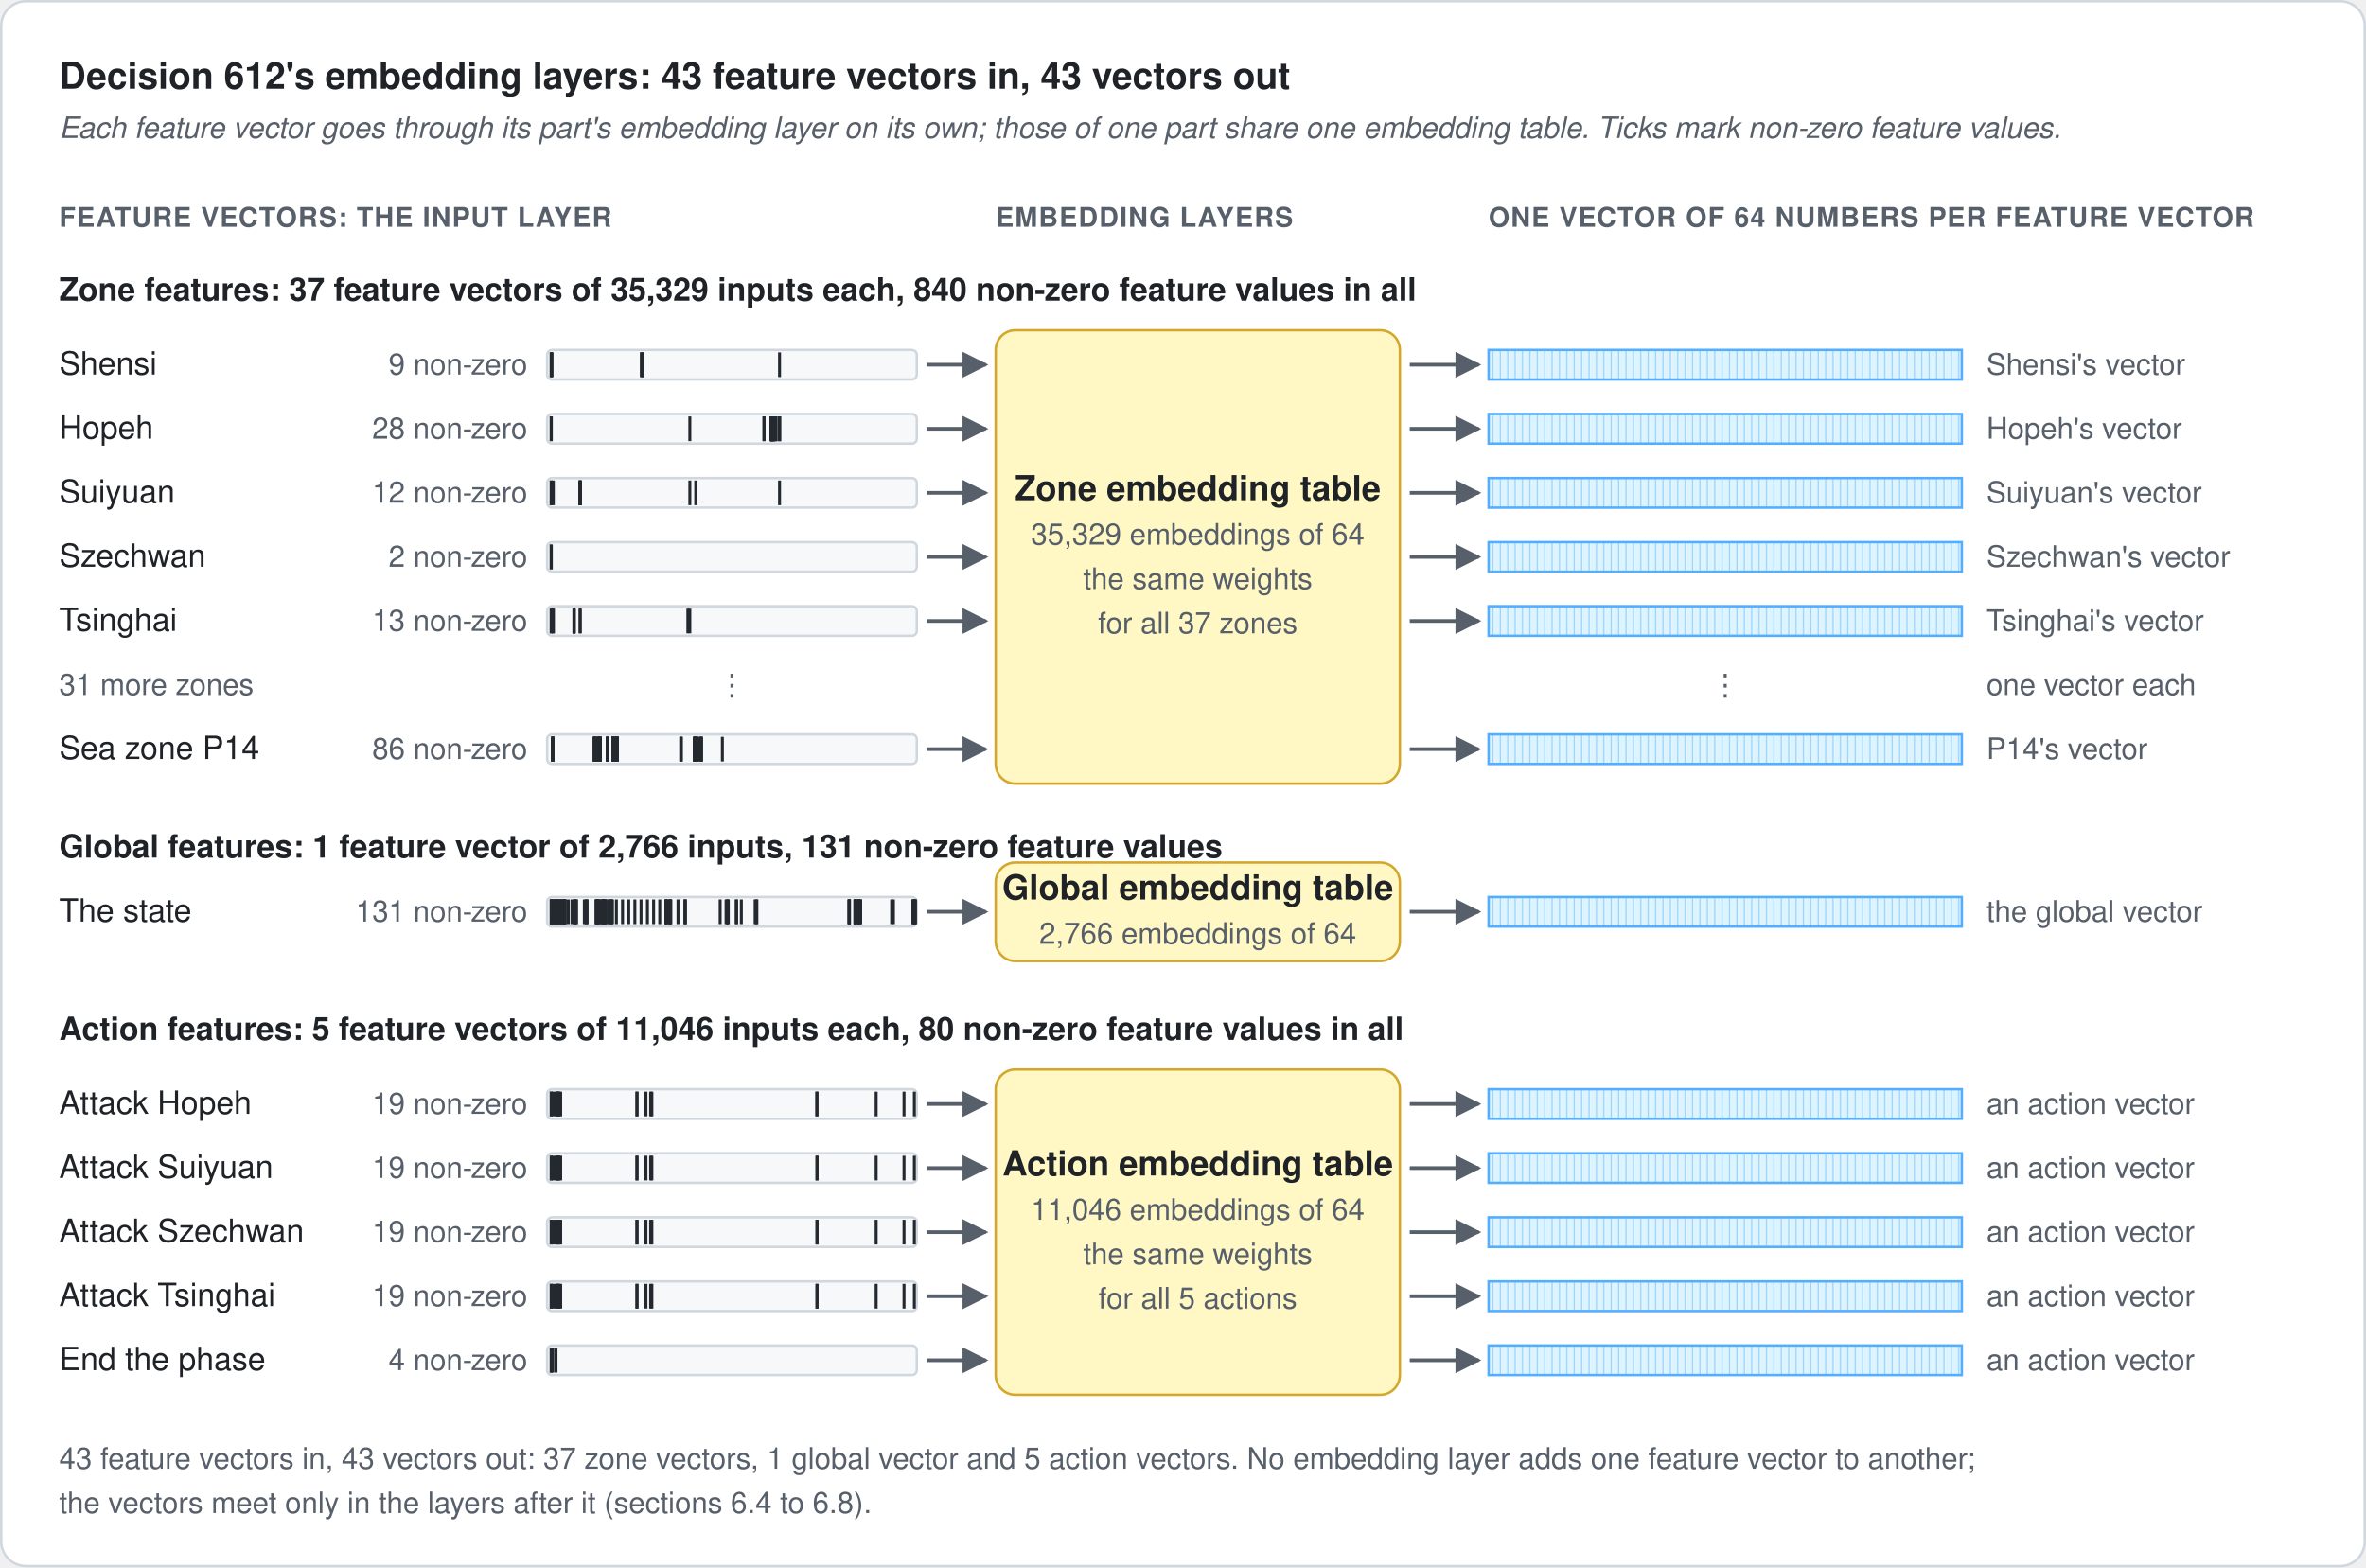
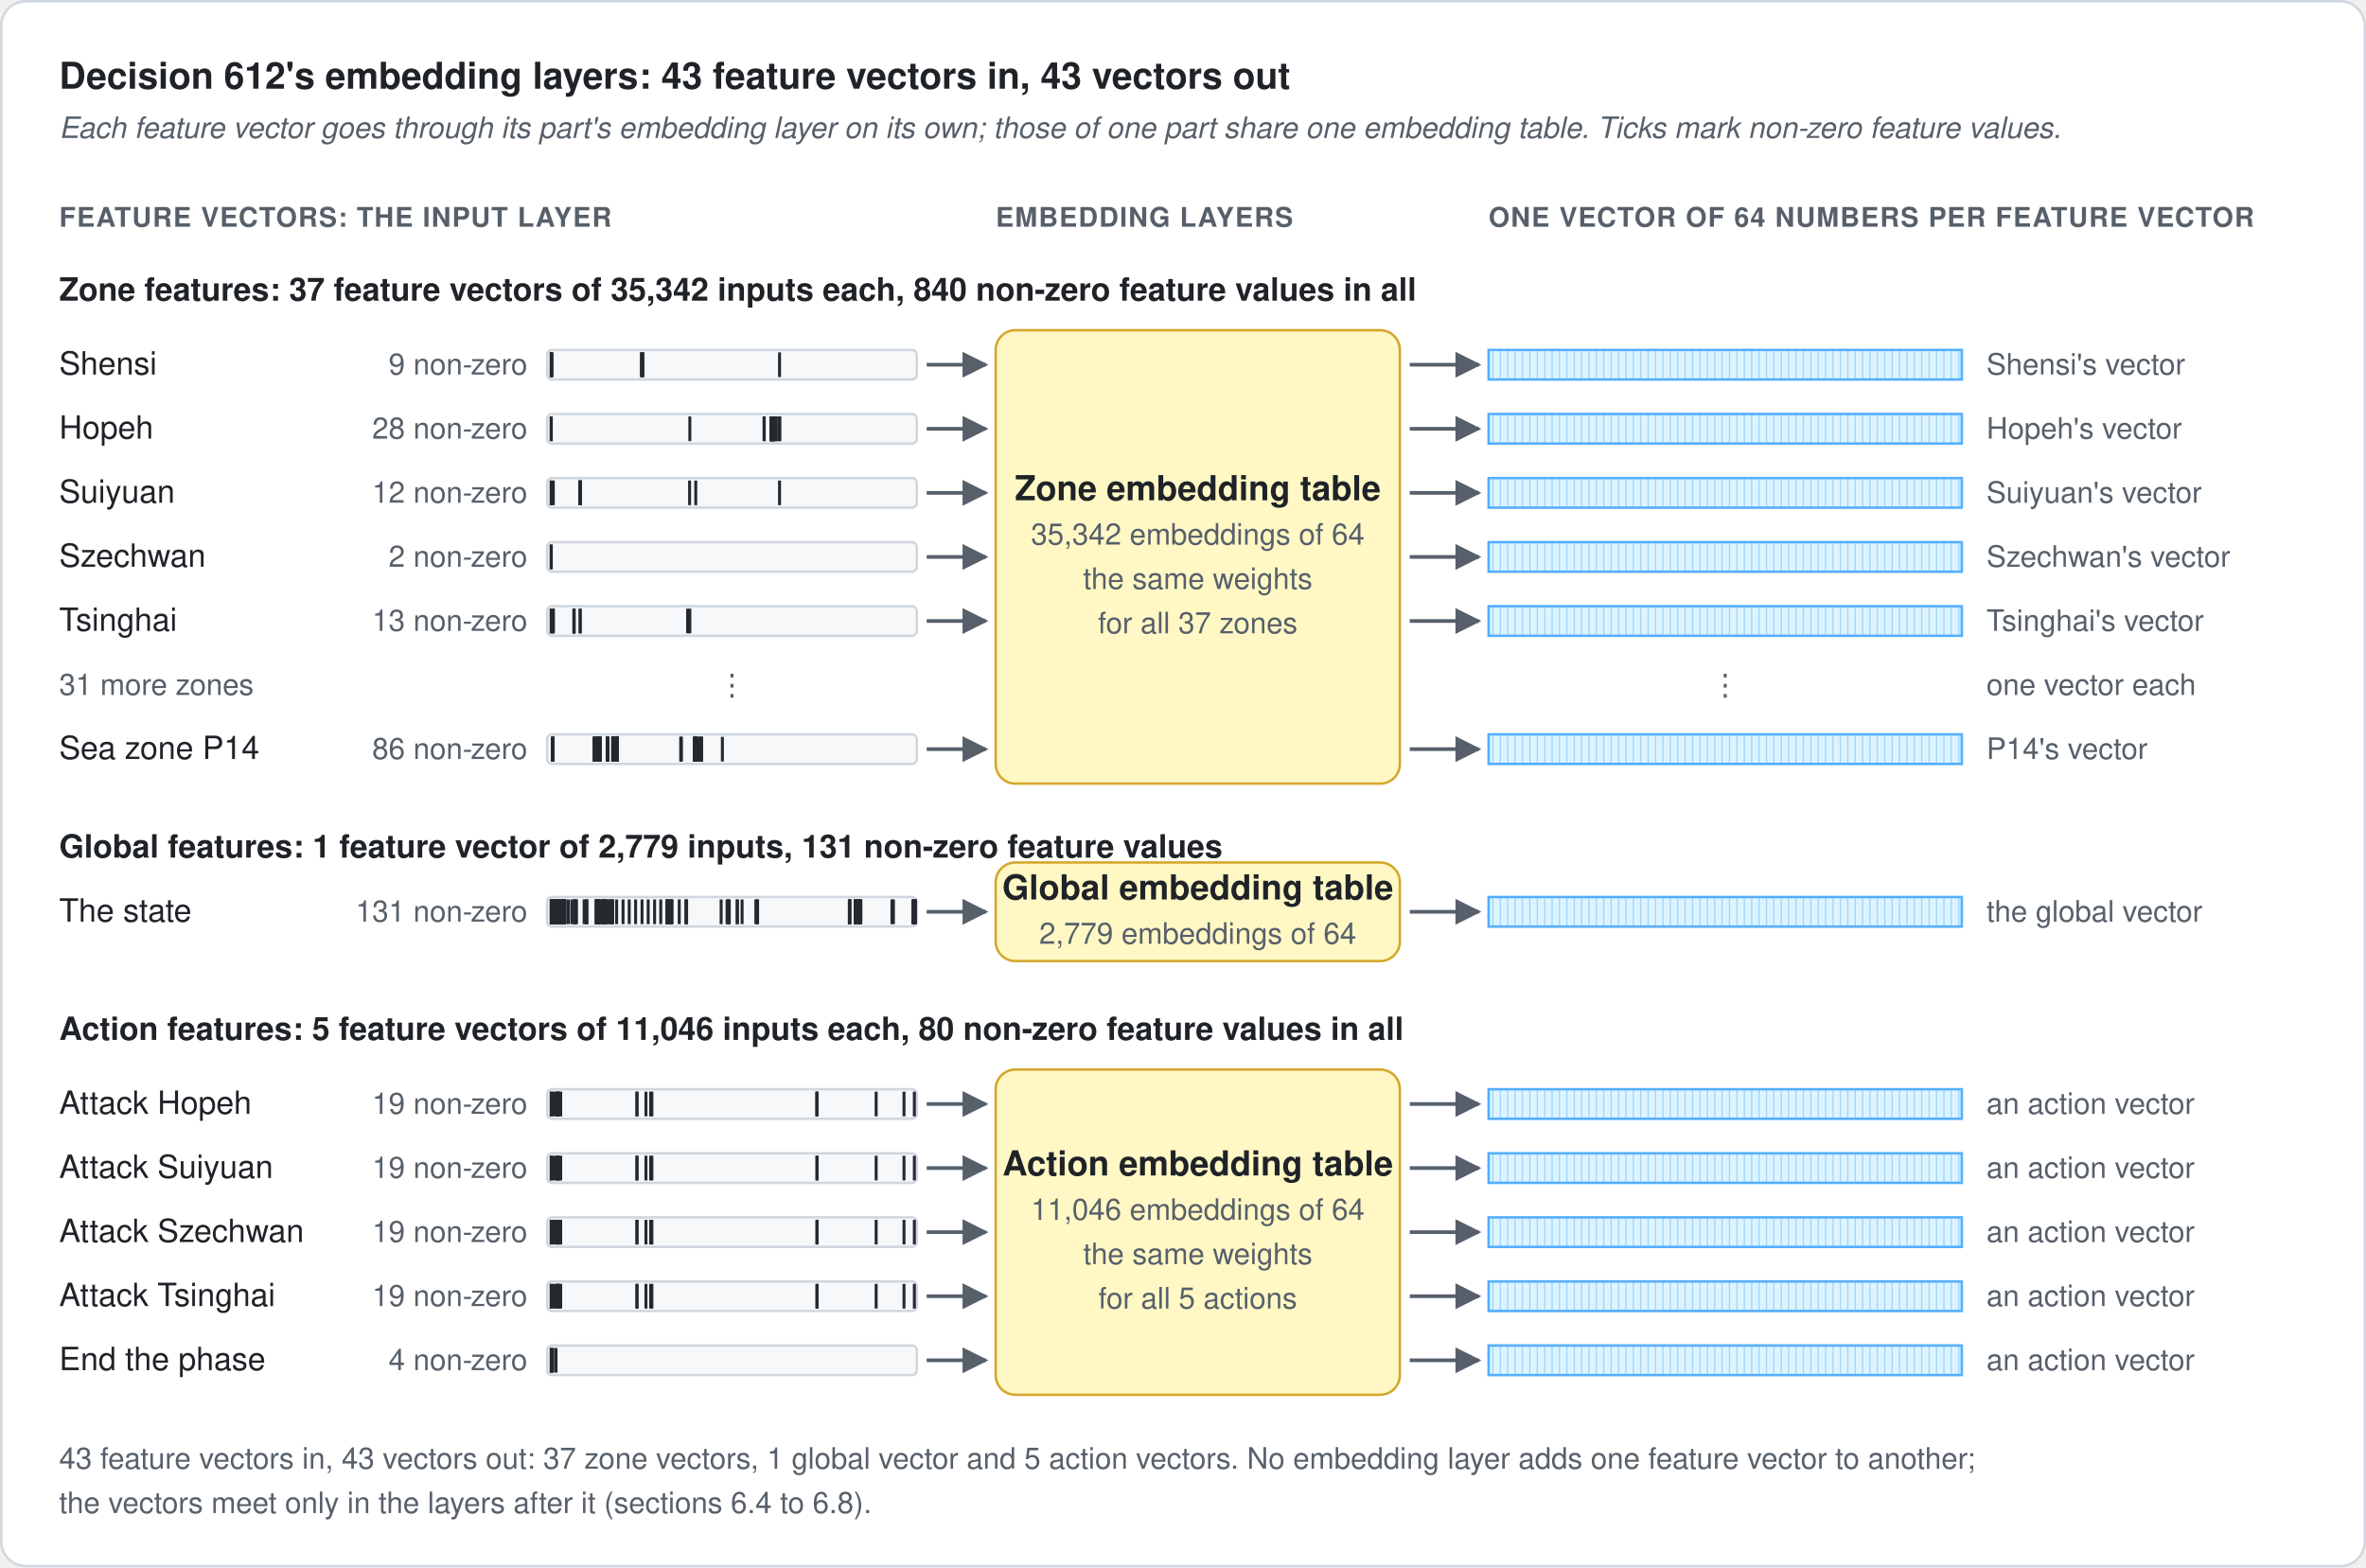
<svg xmlns="http://www.w3.org/2000/svg" width="960" height="636" viewBox="0 0 960 636" role="img" aria-labelledby="title desc">
  <defs>
    <marker id="arrow" viewBox="0 0 10 10" refX="9" refY="5" markerWidth="7" markerHeight="7" orient="auto-start-reverse">
      <path d="M 0 0 L 10 5 L 0 10 z" fill="#57606a" />
    </marker>
    <pattern id="cells" width="3" height="12" patternUnits="userSpaceOnUse">
      <rect width="3" height="12" fill="#ddf4ff" />
      <line x1="2.75" y1="0" x2="2.75" y2="12" stroke="#9fd5fb" stroke-width="0.5" />
    </pattern>
    <style>
      text { font-family: -apple-system, BlinkMacSystemFont, "Segoe UI", Helvetica, Arial, sans-serif; fill: #1f2328; }
      .title { font-size: 15px; font-weight: 600; }
      .sub { font-size: 12px; fill: #57606a; font-style: italic; }
      .cap { font-size: 11px; font-weight: 600; fill: #57606a; letter-spacing: 0.04em; }
      .group { font-size: 13px; font-weight: 600; }
      .body { font-size: 13px; }
      .label { font-size: 12px; fill: #57606a; }
      .boxhead { font-size: 14px; font-weight: 600; }
      .boxtext { font-size: 12px; fill: #57606a; }
    </style>
  </defs>
  <rect x="0.5" y="0.5" width="959" height="635" rx="10" fill="#ffffff" stroke="#d0d7de" />
  <text class="title" x="24" y="36">Decision 612's embedding layers: 43 feature vectors in, 43 vectors out</text>
  <text class="sub" x="24" y="56">Each feature vector goes through its part's embedding layer on its own; those of one part share one embedding table. Ticks mark non-zero feature values.</text>
  <text class="cap" x="24" y="92">FEATURE VECTORS: THE INPUT LAYER</text>
  <text class="cap" x="404" y="92">EMBEDDING LAYERS</text>
  <text class="cap" x="604" y="92">ONE VECTOR OF 64 NUMBERS PER FEATURE VECTOR</text>
-   <text class="group" x="24" y="122">Zone features: 37 feature vectors of 35,329 inputs each, 840 non-zero feature values in all</text>
+   <text class="group" x="24" y="122">Zone features: 37 feature vectors of 35,342 inputs each, 840 non-zero feature values in all</text>
  <rect x="404" y="134" width="164" height="184" rx="8" fill="#fff8c5" stroke="#d4a72c" />
  <text class="boxhead" x="486.0" y="203" text-anchor="middle">Zone embedding table</text>
-   <text class="boxtext" x="486.0" y="221" text-anchor="middle">35,329 embeddings of 64</text>
+   <text class="boxtext" x="486.0" y="221" text-anchor="middle">35,342 embeddings of 64</text>
  <text class="boxtext" x="486.0" y="239" text-anchor="middle">the same weights</text>
  <text class="boxtext" x="486.0" y="257" text-anchor="middle">for all 37 zones</text>
  <text class="body" x="24" y="152">Shensi</text>
  <text class="label" x="214" y="152" text-anchor="end">9 non-zero</text>
  <rect x="222" y="142" width="150" height="12" rx="2" fill="#f6f8fa" stroke="#d0d7de" />
  <rect x="223.0" y="143" width="1.2" height="10" fill="#24292f" />
  <rect x="223.1" y="143" width="1.2" height="10" fill="#24292f" />
  <rect x="223.3" y="143" width="1.2" height="10" fill="#24292f" />
  <rect x="223.3" y="143" width="1.2" height="10" fill="#24292f" />
  <rect x="259.7" y="143" width="1.2" height="10" fill="#24292f" />
  <rect x="259.7" y="143" width="1.2" height="10" fill="#24292f" />
  <rect x="260.2" y="143" width="1.2" height="10" fill="#24292f" />
  <rect x="260.2" y="143" width="1.2" height="10" fill="#24292f" />
  <rect x="315.7" y="143" width="1.2" height="10" fill="#24292f" />
  <line x1="376" y1="148" x2="400" y2="148" stroke="#57606a" stroke-width="1.5" marker-end="url(#arrow)" />
  <line x1="572" y1="148" x2="600" y2="148" stroke="#57606a" stroke-width="1.5" marker-end="url(#arrow)" />
  <rect x="604" y="142" width="192" height="12" fill="url(#cells)" stroke="#54aeff" />
  <text class="label" x="806" y="152">Shensi's vector</text>
  <text class="body" x="24" y="178">Hopeh</text>
  <text class="label" x="214" y="178" text-anchor="end">28 non-zero</text>
  <rect x="222" y="168" width="150" height="12" rx="2" fill="#f6f8fa" stroke="#d0d7de" />
  <rect x="223.0" y="169" width="1.2" height="10" fill="#24292f" />
  <rect x="223.1" y="169" width="1.2" height="10" fill="#24292f" />
  <rect x="279.3" y="169" width="1.2" height="10" fill="#24292f" />
  <rect x="309.4" y="169" width="1.2" height="10" fill="#24292f" />
-   <rect x="309.4" y="169" width="1.2" height="10" fill="#24292f" />
+   <rect x="309.5" y="169" width="1.2" height="10" fill="#24292f" />
  <rect x="312.3" y="169" width="1.2" height="10" fill="#24292f" />
  <rect x="312.3" y="169" width="1.2" height="10" fill="#24292f" />
  <rect x="312.3" y="169" width="1.2" height="10" fill="#24292f" />
  <rect x="312.3" y="169" width="1.2" height="10" fill="#24292f" />
  <rect x="312.3" y="169" width="1.2" height="10" fill="#24292f" />
  <rect x="312.6" y="169" width="1.2" height="10" fill="#24292f" />
  <rect x="312.6" y="169" width="1.2" height="10" fill="#24292f" />
  <rect x="312.6" y="169" width="1.2" height="10" fill="#24292f" />
  <rect x="312.6" y="169" width="1.2" height="10" fill="#24292f" />
  <rect x="312.6" y="169" width="1.2" height="10" fill="#24292f" />
  <rect x="313.2" y="169" width="1.2" height="10" fill="#24292f" />
  <rect x="313.2" y="169" width="1.2" height="10" fill="#24292f" />
  <rect x="313.2" y="169" width="1.2" height="10" fill="#24292f" />
  <rect x="313.2" y="169" width="1.2" height="10" fill="#24292f" />
  <rect x="313.2" y="169" width="1.2" height="10" fill="#24292f" />
  <rect x="313.2" y="169" width="1.2" height="10" fill="#24292f" />
  <rect x="314.0" y="169" width="1.2" height="10" fill="#24292f" />
-   <rect x="314.0" y="169" width="1.2" height="10" fill="#24292f" />
-   <rect x="314.2" y="169" width="1.2" height="10" fill="#24292f" />
+   <rect x="314.1" y="169" width="1.2" height="10" fill="#24292f" />
+   <rect x="314.3" y="169" width="1.2" height="10" fill="#24292f" />
  <rect x="314.3" y="169" width="1.2" height="10" fill="#24292f" />
  <rect x="315.7" y="169" width="1.2" height="10" fill="#24292f" />
  <rect x="315.7" y="169" width="1.2" height="10" fill="#24292f" />
  <rect x="315.7" y="169" width="1.2" height="10" fill="#24292f" />
  <line x1="376" y1="174" x2="400" y2="174" stroke="#57606a" stroke-width="1.5" marker-end="url(#arrow)" />
  <line x1="572" y1="174" x2="600" y2="174" stroke="#57606a" stroke-width="1.5" marker-end="url(#arrow)" />
  <rect x="604" y="168" width="192" height="12" fill="url(#cells)" stroke="#54aeff" />
  <text class="label" x="806" y="178">Hopeh's vector</text>
  <text class="body" x="24" y="204">Suiyuan</text>
  <text class="label" x="214" y="204" text-anchor="end">12 non-zero</text>
  <rect x="222" y="194" width="150" height="12" rx="2" fill="#f6f8fa" stroke="#d0d7de" />
  <rect x="223.0" y="195" width="1.2" height="10" fill="#24292f" />
  <rect x="223.1" y="195" width="1.2" height="10" fill="#24292f" />
  <rect x="223.9" y="195" width="1.2" height="10" fill="#24292f" />
  <rect x="234.8" y="195" width="1.2" height="10" fill="#24292f" />
  <rect x="234.8" y="195" width="1.2" height="10" fill="#24292f" />
  <rect x="234.8" y="195" width="1.2" height="10" fill="#24292f" />
  <rect x="234.8" y="195" width="1.2" height="10" fill="#24292f" />
  <rect x="234.8" y="195" width="1.2" height="10" fill="#24292f" />
  <rect x="234.8" y="195" width="1.2" height="10" fill="#24292f" />
-   <rect x="279.3" y="195" width="1.2" height="10" fill="#24292f" />
+   <rect x="279.2" y="195" width="1.2" height="10" fill="#24292f" />
  <rect x="281.7" y="195" width="1.2" height="10" fill="#24292f" />
  <rect x="315.7" y="195" width="1.2" height="10" fill="#24292f" />
  <line x1="376" y1="200" x2="400" y2="200" stroke="#57606a" stroke-width="1.5" marker-end="url(#arrow)" />
  <line x1="572" y1="200" x2="600" y2="200" stroke="#57606a" stroke-width="1.5" marker-end="url(#arrow)" />
  <rect x="604" y="194" width="192" height="12" fill="url(#cells)" stroke="#54aeff" />
  <text class="label" x="806" y="204">Suiyuan's vector</text>
  <text class="body" x="24" y="230">Szechwan</text>
  <text class="label" x="214" y="230" text-anchor="end">2 non-zero</text>
  <rect x="222" y="220" width="150" height="12" rx="2" fill="#f6f8fa" stroke="#d0d7de" />
  <rect x="223.0" y="221" width="1.2" height="10" fill="#24292f" />
  <rect x="223.1" y="221" width="1.2" height="10" fill="#24292f" />
  <line x1="376" y1="226" x2="400" y2="226" stroke="#57606a" stroke-width="1.5" marker-end="url(#arrow)" />
  <line x1="572" y1="226" x2="600" y2="226" stroke="#57606a" stroke-width="1.5" marker-end="url(#arrow)" />
  <rect x="604" y="220" width="192" height="12" fill="url(#cells)" stroke="#54aeff" />
  <text class="label" x="806" y="230">Szechwan's vector</text>
  <text class="body" x="24" y="256">Tsinghai</text>
  <text class="label" x="214" y="256" text-anchor="end">13 non-zero</text>
  <rect x="222" y="246" width="150" height="12" rx="2" fill="#f6f8fa" stroke="#d0d7de" />
  <rect x="223.0" y="247" width="1.2" height="10" fill="#24292f" />
  <rect x="223.1" y="247" width="1.2" height="10" fill="#24292f" />
  <rect x="223.9" y="247" width="1.2" height="10" fill="#24292f" />
  <rect x="223.9" y="247" width="1.2" height="10" fill="#24292f" />
  <rect x="232.3" y="247" width="1.2" height="10" fill="#24292f" />
  <rect x="232.3" y="247" width="1.2" height="10" fill="#24292f" />
  <rect x="232.3" y="247" width="1.2" height="10" fill="#24292f" />
  <rect x="232.3" y="247" width="1.2" height="10" fill="#24292f" />
-   <rect x="232.4" y="247" width="1.2" height="10" fill="#24292f" />
+   <rect x="232.3" y="247" width="1.2" height="10" fill="#24292f" />
  <rect x="234.8" y="247" width="1.2" height="10" fill="#24292f" />
  <rect x="234.8" y="247" width="1.2" height="10" fill="#24292f" />
-   <rect x="278.5" y="247" width="1.2" height="10" fill="#24292f" />
+   <rect x="278.4" y="247" width="1.2" height="10" fill="#24292f" />
  <rect x="279.3" y="247" width="1.2" height="10" fill="#24292f" />
  <line x1="376" y1="252" x2="400" y2="252" stroke="#57606a" stroke-width="1.5" marker-end="url(#arrow)" />
  <line x1="572" y1="252" x2="600" y2="252" stroke="#57606a" stroke-width="1.5" marker-end="url(#arrow)" />
  <rect x="604" y="246" width="192" height="12" fill="url(#cells)" stroke="#54aeff" />
  <text class="label" x="806" y="256">Tsinghai's vector</text>
  <text class="label" x="24" y="282">31 more zones</text>
  <text class="label" x="297.0" y="282" text-anchor="middle">⋮</text>
  <text class="label" x="700.0" y="282" text-anchor="middle">⋮</text>
  <text class="label" x="806" y="282">one vector each</text>
  <text class="body" x="24" y="308">Sea zone P14</text>
  <text class="label" x="214" y="308" text-anchor="end">86 non-zero</text>
  <rect x="222" y="298" width="150" height="12" rx="2" fill="#f6f8fa" stroke="#d0d7de" />
  <rect x="223.6" y="299" width="1.2" height="10" fill="#24292f" />
  <rect x="223.6" y="299" width="1.2" height="10" fill="#24292f" />
  <rect x="223.6" y="299" width="1.2" height="10" fill="#24292f" />
  <rect x="223.7" y="299" width="1.2" height="10" fill="#24292f" />
  <rect x="223.7" y="299" width="1.2" height="10" fill="#24292f" />
  <rect x="223.7" y="299" width="1.2" height="10" fill="#24292f" />
  <rect x="223.8" y="299" width="1.2" height="10" fill="#24292f" />
  <rect x="240.6" y="299" width="1.2" height="10" fill="#24292f" />
  <rect x="240.6" y="299" width="1.2" height="10" fill="#24292f" />
  <rect x="240.6" y="299" width="1.2" height="10" fill="#24292f" />
  <rect x="240.6" y="299" width="1.2" height="10" fill="#24292f" />
  <rect x="240.6" y="299" width="1.2" height="10" fill="#24292f" />
  <rect x="240.7" y="299" width="1.2" height="10" fill="#24292f" />
  <rect x="240.8" y="299" width="1.2" height="10" fill="#24292f" />
  <rect x="240.8" y="299" width="1.2" height="10" fill="#24292f" />
  <rect x="242.0" y="299" width="1.2" height="10" fill="#24292f" />
  <rect x="242.0" y="299" width="1.2" height="10" fill="#24292f" />
  <rect x="242.0" y="299" width="1.2" height="10" fill="#24292f" />
  <rect x="242.0" y="299" width="1.2" height="10" fill="#24292f" />
  <rect x="242.0" y="299" width="1.2" height="10" fill="#24292f" />
  <rect x="242.1" y="299" width="1.2" height="10" fill="#24292f" />
  <rect x="242.2" y="299" width="1.2" height="10" fill="#24292f" />
  <rect x="242.8" y="299" width="1.2" height="10" fill="#24292f" />
  <rect x="242.8" y="299" width="1.2" height="10" fill="#24292f" />
  <rect x="242.8" y="299" width="1.2" height="10" fill="#24292f" />
  <rect x="242.8" y="299" width="1.2" height="10" fill="#24292f" />
-   <rect x="242.9" y="299" width="1.2" height="10" fill="#24292f" />
-   <rect x="242.9" y="299" width="1.2" height="10" fill="#24292f" />
+   <rect x="242.8" y="299" width="1.2" height="10" fill="#24292f" />
+   <rect x="242.8" y="299" width="1.2" height="10" fill="#24292f" />
  <rect x="242.9" y="299" width="1.2" height="10" fill="#24292f" />
  <rect x="243.0" y="299" width="1.2" height="10" fill="#24292f" />
  <rect x="245.8" y="299" width="1.2" height="10" fill="#24292f" />
-   <rect x="245.9" y="299" width="1.2" height="10" fill="#24292f" />
+   <rect x="245.8" y="299" width="1.2" height="10" fill="#24292f" />
  <rect x="245.9" y="299" width="1.2" height="10" fill="#24292f" />
  <rect x="245.9" y="299" width="1.2" height="10" fill="#24292f" />
  <rect x="245.9" y="299" width="1.2" height="10" fill="#24292f" />
  <rect x="246.0" y="299" width="1.2" height="10" fill="#24292f" />
  <rect x="246.0" y="299" width="1.2" height="10" fill="#24292f" />
-   <rect x="248.1" y="299" width="1.2" height="10" fill="#24292f" />
-   <rect x="248.1" y="299" width="1.2" height="10" fill="#24292f" />
+   <rect x="248.0" y="299" width="1.2" height="10" fill="#24292f" />
+   <rect x="248.0" y="299" width="1.2" height="10" fill="#24292f" />
  <rect x="248.1" y="299" width="1.2" height="10" fill="#24292f" />
  <rect x="248.1" y="299" width="1.2" height="10" fill="#24292f" />
  <rect x="248.1" y="299" width="1.2" height="10" fill="#24292f" />
  <rect x="248.2" y="299" width="1.2" height="10" fill="#24292f" />
  <rect x="248.2" y="299" width="1.2" height="10" fill="#24292f" />
  <rect x="248.2" y="299" width="1.2" height="10" fill="#24292f" />
  <rect x="248.2" y="299" width="1.2" height="10" fill="#24292f" />
  <rect x="248.3" y="299" width="1.2" height="10" fill="#24292f" />
  <rect x="248.3" y="299" width="1.2" height="10" fill="#24292f" />
  <rect x="249.4" y="299" width="1.2" height="10" fill="#24292f" />
  <rect x="249.4" y="299" width="1.2" height="10" fill="#24292f" />
  <rect x="249.5" y="299" width="1.2" height="10" fill="#24292f" />
  <rect x="249.5" y="299" width="1.2" height="10" fill="#24292f" />
  <rect x="249.5" y="299" width="1.2" height="10" fill="#24292f" />
  <rect x="249.6" y="299" width="1.2" height="10" fill="#24292f" />
  <rect x="249.6" y="299" width="1.2" height="10" fill="#24292f" />
  <rect x="249.7" y="299" width="1.2" height="10" fill="#24292f" />
  <rect x="249.7" y="299" width="1.2" height="10" fill="#24292f" />
  <rect x="249.7" y="299" width="1.2" height="10" fill="#24292f" />
-   <rect x="249.8" y="299" width="1.2" height="10" fill="#24292f" />
-   <rect x="249.8" y="299" width="1.2" height="10" fill="#24292f" />
-   <rect x="249.8" y="299" width="1.2" height="10" fill="#24292f" />
-   <rect x="249.8" y="299" width="1.2" height="10" fill="#24292f" />
-   <rect x="249.8" y="299" width="1.2" height="10" fill="#24292f" />
-   <rect x="249.8" y="299" width="1.2" height="10" fill="#24292f" />
-   <rect x="249.9" y="299" width="1.2" height="10" fill="#24292f" />
+   <rect x="249.7" y="299" width="1.2" height="10" fill="#24292f" />
+   <rect x="249.8" y="299" width="1.2" height="10" fill="#24292f" />
+   <rect x="249.8" y="299" width="1.2" height="10" fill="#24292f" />
+   <rect x="249.8" y="299" width="1.2" height="10" fill="#24292f" />
+   <rect x="249.8" y="299" width="1.2" height="10" fill="#24292f" />
+   <rect x="249.8" y="299" width="1.2" height="10" fill="#24292f" />
+   <rect x="249.8" y="299" width="1.2" height="10" fill="#24292f" />
  <rect x="275.6" y="299" width="1.2" height="10" fill="#24292f" />
  <rect x="275.8" y="299" width="1.2" height="10" fill="#24292f" />
  <rect x="275.8" y="299" width="1.2" height="10" fill="#24292f" />
  <rect x="281.1" y="299" width="1.2" height="10" fill="#24292f" />
-   <rect x="281.2" y="299" width="1.2" height="10" fill="#24292f" />
+   <rect x="281.1" y="299" width="1.2" height="10" fill="#24292f" />
  <rect x="281.2" y="299" width="1.2" height="10" fill="#24292f" />
  <rect x="281.4" y="299" width="1.2" height="10" fill="#24292f" />
  <rect x="281.5" y="299" width="1.2" height="10" fill="#24292f" />
  <rect x="281.5" y="299" width="1.2" height="10" fill="#24292f" />
  <rect x="281.5" y="299" width="1.2" height="10" fill="#24292f" />
  <rect x="281.8" y="299" width="1.2" height="10" fill="#24292f" />
  <rect x="282.1" y="299" width="1.2" height="10" fill="#24292f" />
-   <rect x="282.2" y="299" width="1.2" height="10" fill="#24292f" />
+   <rect x="282.1" y="299" width="1.2" height="10" fill="#24292f" />
  <rect x="282.2" y="299" width="1.2" height="10" fill="#24292f" />
  <rect x="282.8" y="299" width="1.2" height="10" fill="#24292f" />
  <rect x="283.5" y="299" width="1.2" height="10" fill="#24292f" />
  <rect x="283.9" y="299" width="1.2" height="10" fill="#24292f" />
  <rect x="283.9" y="299" width="1.2" height="10" fill="#24292f" />
  <rect x="283.9" y="299" width="1.2" height="10" fill="#24292f" />
  <rect x="284.0" y="299" width="1.2" height="10" fill="#24292f" />
  <rect x="292.5" y="299" width="1.2" height="10" fill="#24292f" />
  <line x1="376" y1="304" x2="400" y2="304" stroke="#57606a" stroke-width="1.5" marker-end="url(#arrow)" />
  <line x1="572" y1="304" x2="600" y2="304" stroke="#57606a" stroke-width="1.5" marker-end="url(#arrow)" />
  <rect x="604" y="298" width="192" height="12" fill="url(#cells)" stroke="#54aeff" />
  <text class="label" x="806" y="308">P14's vector</text>
-   <text class="group" x="24" y="348">Global features: 1 feature vector of 2,766 inputs, 131 non-zero feature values</text>
+   <text class="group" x="24" y="348">Global features: 1 feature vector of 2,779 inputs, 131 non-zero feature values</text>
  <rect x="404" y="350" width="164" height="40" rx="8" fill="#fff8c5" stroke="#d4a72c" />
  <text class="boxhead" x="486.0" y="365" text-anchor="middle">Global embedding table</text>
-   <text class="boxtext" x="486.0" y="383" text-anchor="middle">2,766 embeddings of 64</text>
+   <text class="boxtext" x="486.0" y="383" text-anchor="middle">2,779 embeddings of 64</text>
  <text class="body" x="24" y="374">The state</text>
  <text class="label" x="214" y="374" text-anchor="end">131 non-zero</text>
  <rect x="222" y="364" width="150" height="12" rx="2" fill="#f6f8fa" stroke="#d0d7de" />
  <rect x="223.0" y="365" width="1.2" height="10" fill="#24292f" />
  <rect x="223.1" y="365" width="1.2" height="10" fill="#24292f" />
  <rect x="223.1" y="365" width="1.2" height="10" fill="#24292f" />
  <rect x="223.2" y="365" width="1.2" height="10" fill="#24292f" />
  <rect x="223.4" y="365" width="1.2" height="10" fill="#24292f" />
  <rect x="223.9" y="365" width="1.2" height="10" fill="#24292f" />
  <rect x="224.1" y="365" width="1.2" height="10" fill="#24292f" />
  <rect x="224.3" y="365" width="1.2" height="10" fill="#24292f" />
-   <rect x="224.6" y="365" width="1.2" height="10" fill="#24292f" />
+   <rect x="224.5" y="365" width="1.2" height="10" fill="#24292f" />
  <rect x="224.8" y="365" width="1.2" height="10" fill="#24292f" />
  <rect x="225.0" y="365" width="1.2" height="10" fill="#24292f" />
  <rect x="225.2" y="365" width="1.2" height="10" fill="#24292f" />
  <rect x="225.4" y="365" width="1.2" height="10" fill="#24292f" />
  <rect x="225.7" y="365" width="1.2" height="10" fill="#24292f" />
  <rect x="225.8" y="365" width="1.2" height="10" fill="#24292f" />
-   <rect x="226.3" y="365" width="1.2" height="10" fill="#24292f" />
+   <rect x="226.2" y="365" width="1.2" height="10" fill="#24292f" />
  <rect x="226.5" y="365" width="1.2" height="10" fill="#24292f" />
  <rect x="226.8" y="365" width="1.2" height="10" fill="#24292f" />
-   <rect x="227.1" y="365" width="1.2" height="10" fill="#24292f" />
+   <rect x="227.0" y="365" width="1.2" height="10" fill="#24292f" />
  <rect x="227.3" y="365" width="1.2" height="10" fill="#24292f" />
  <rect x="227.6" y="365" width="1.2" height="10" fill="#24292f" />
-   <rect x="227.9" y="365" width="1.2" height="10" fill="#24292f" />
+   <rect x="227.8" y="365" width="1.2" height="10" fill="#24292f" />
  <rect x="228.1" y="365" width="1.2" height="10" fill="#24292f" />
  <rect x="228.3" y="365" width="1.2" height="10" fill="#24292f" />
+   <rect x="228.3" y="365" width="1.2" height="10" fill="#24292f" />
  <rect x="228.4" y="365" width="1.2" height="10" fill="#24292f" />
-   <rect x="228.4" y="365" width="1.2" height="10" fill="#24292f" />
+   <rect x="228.5" y="365" width="1.2" height="10" fill="#24292f" />
  <rect x="228.5" y="365" width="1.2" height="10" fill="#24292f" />
  <rect x="228.6" y="365" width="1.2" height="10" fill="#24292f" />
  <rect x="228.6" y="365" width="1.2" height="10" fill="#24292f" />
-   <rect x="228.7" y="365" width="1.2" height="10" fill="#24292f" />
  <rect x="230.0" y="365" width="1.2" height="10" fill="#24292f" />
-   <rect x="231.5" y="365" width="1.2" height="10" fill="#24292f" />
+   <rect x="231.4" y="365" width="1.2" height="10" fill="#24292f" />
+   <rect x="232.5" y="365" width="1.2" height="10" fill="#24292f" />
  <rect x="232.5" y="365" width="1.2" height="10" fill="#24292f" />
  <rect x="232.6" y="365" width="1.2" height="10" fill="#24292f" />
-   <rect x="232.6" y="365" width="1.2" height="10" fill="#24292f" />
-   <rect x="233.2" y="365" width="1.2" height="10" fill="#24292f" />
+   <rect x="233.1" y="365" width="1.2" height="10" fill="#24292f" />
  <rect x="233.3" y="365" width="1.2" height="10" fill="#24292f" />
-   <rect x="236.5" y="365" width="1.2" height="10" fill="#24292f" />
+   <rect x="236.4" y="365" width="1.2" height="10" fill="#24292f" />
  <rect x="237.2" y="365" width="1.2" height="10" fill="#24292f" />
  <rect x="237.5" y="365" width="1.2" height="10" fill="#24292f" />
-   <rect x="237.6" y="365" width="1.2" height="10" fill="#24292f" />
+   <rect x="237.5" y="365" width="1.2" height="10" fill="#24292f" />
  <rect x="241.3" y="365" width="1.2" height="10" fill="#24292f" />
  <rect x="241.4" y="365" width="1.2" height="10" fill="#24292f" />
  <rect x="241.4" y="365" width="1.2" height="10" fill="#24292f" />
  <rect x="241.5" y="365" width="1.2" height="10" fill="#24292f" />
  <rect x="241.5" y="365" width="1.2" height="10" fill="#24292f" />
  <rect x="241.6" y="365" width="1.2" height="10" fill="#24292f" />
  <rect x="241.7" y="365" width="1.2" height="10" fill="#24292f" />
  <rect x="241.7" y="365" width="1.2" height="10" fill="#24292f" />
-   <rect x="242.2" y="365" width="1.2" height="10" fill="#24292f" />
-   <rect x="242.5" y="365" width="1.2" height="10" fill="#24292f" />
+   <rect x="242.3" y="365" width="1.2" height="10" fill="#24292f" />
  <rect x="242.5" y="365" width="1.2" height="10" fill="#24292f" />
  <rect x="242.6" y="365" width="1.2" height="10" fill="#24292f" />
-   <rect x="243.8" y="365" width="1.2" height="10" fill="#24292f" />
+   <rect x="242.7" y="365" width="1.2" height="10" fill="#24292f" />
  <rect x="243.9" y="365" width="1.2" height="10" fill="#24292f" />
  <rect x="243.9" y="365" width="1.2" height="10" fill="#24292f" />
  <rect x="244.0" y="365" width="1.2" height="10" fill="#24292f" />
+   <rect x="244.1" y="365" width="1.2" height="10" fill="#24292f" />
  <rect x="244.2" y="365" width="1.2" height="10" fill="#24292f" />
-   <rect x="244.3" y="365" width="1.2" height="10" fill="#24292f" />
-   <rect x="244.3" y="365" width="1.2" height="10" fill="#24292f" />
-   <rect x="244.7" y="365" width="1.2" height="10" fill="#24292f" />
+   <rect x="244.4" y="365" width="1.2" height="10" fill="#24292f" />
+   <rect x="244.4" y="365" width="1.2" height="10" fill="#24292f" />
  <rect x="244.8" y="365" width="1.2" height="10" fill="#24292f" />
-   <rect x="245.0" y="365" width="1.2" height="10" fill="#24292f" />
-   <rect x="245.0" y="365" width="1.2" height="10" fill="#24292f" />
-   <rect x="245.3" y="365" width="1.2" height="10" fill="#24292f" />
-   <rect x="246.4" y="365" width="1.2" height="10" fill="#24292f" />
+   <rect x="244.9" y="365" width="1.2" height="10" fill="#24292f" />
+   <rect x="245.1" y="365" width="1.2" height="10" fill="#24292f" />
+   <rect x="245.2" y="365" width="1.2" height="10" fill="#24292f" />
+   <rect x="245.4" y="365" width="1.2" height="10" fill="#24292f" />
  <rect x="246.5" y="365" width="1.2" height="10" fill="#24292f" />
-   <rect x="247.2" y="365" width="1.2" height="10" fill="#24292f" />
-   <rect x="247.5" y="365" width="1.2" height="10" fill="#24292f" />
-   <rect x="247.6" y="365" width="1.2" height="10" fill="#24292f" />
-   <rect x="247.9" y="365" width="1.2" height="10" fill="#24292f" />
-   <rect x="249.5" y="365" width="1.2" height="10" fill="#24292f" />
-   <rect x="252.0" y="365" width="1.2" height="10" fill="#24292f" />
-   <rect x="254.5" y="365" width="1.2" height="10" fill="#24292f" />
-   <rect x="257.0" y="365" width="1.2" height="10" fill="#24292f" />
-   <rect x="259.5" y="365" width="1.2" height="10" fill="#24292f" />
-   <rect x="262.1" y="365" width="1.2" height="10" fill="#24292f" />
-   <rect x="264.6" y="365" width="1.2" height="10" fill="#24292f" />
-   <rect x="267.1" y="365" width="1.2" height="10" fill="#24292f" />
-   <rect x="269.6" y="365" width="1.2" height="10" fill="#24292f" />
-   <rect x="269.6" y="365" width="1.2" height="10" fill="#24292f" />
-   <rect x="269.8" y="365" width="1.2" height="10" fill="#24292f" />
-   <rect x="269.8" y="365" width="1.2" height="10" fill="#24292f" />
+   <rect x="246.6" y="365" width="1.2" height="10" fill="#24292f" />
+   <rect x="247.4" y="365" width="1.2" height="10" fill="#24292f" />
+   <rect x="247.7" y="365" width="1.2" height="10" fill="#24292f" />
+   <rect x="247.7" y="365" width="1.2" height="10" fill="#24292f" />
+   <rect x="248.0" y="365" width="1.2" height="10" fill="#24292f" />
+   <rect x="249.6" y="365" width="1.2" height="10" fill="#24292f" />
+   <rect x="252.2" y="365" width="1.2" height="10" fill="#24292f" />
+   <rect x="254.7" y="365" width="1.2" height="10" fill="#24292f" />
+   <rect x="257.3" y="365" width="1.2" height="10" fill="#24292f" />
+   <rect x="259.9" y="365" width="1.2" height="10" fill="#24292f" />
+   <rect x="262.4" y="365" width="1.2" height="10" fill="#24292f" />
+   <rect x="265.0" y="365" width="1.2" height="10" fill="#24292f" />
+   <rect x="267.5" y="365" width="1.2" height="10" fill="#24292f" />
+   <rect x="270.0" y="365" width="1.2" height="10" fill="#24292f" />
  <rect x="270.1" y="365" width="1.2" height="10" fill="#24292f" />
-   <rect x="271.2" y="365" width="1.2" height="10" fill="#24292f" />
-   <rect x="271.2" y="365" width="1.2" height="10" fill="#24292f" />
-   <rect x="271.3" y="365" width="1.2" height="10" fill="#24292f" />
-   <rect x="271.3" y="365" width="1.2" height="10" fill="#24292f" />
+   <rect x="270.2" y="365" width="1.2" height="10" fill="#24292f" />
+   <rect x="270.3" y="365" width="1.2" height="10" fill="#24292f" />
+   <rect x="270.6" y="365" width="1.2" height="10" fill="#24292f" />
  <rect x="271.6" y="365" width="1.2" height="10" fill="#24292f" />
-   <rect x="274.5" y="365" width="1.2" height="10" fill="#24292f" />
-   <rect x="277.3" y="365" width="1.2" height="10" fill="#24292f" />
-   <rect x="277.4" y="365" width="1.2" height="10" fill="#24292f" />
-   <rect x="277.5" y="365" width="1.2" height="10" fill="#24292f" />
-   <rect x="291.6" y="365" width="1.2" height="10" fill="#24292f" />
-   <rect x="294.0" y="365" width="1.2" height="10" fill="#24292f" />
-   <rect x="294.5" y="365" width="1.2" height="10" fill="#24292f" />
-   <rect x="294.6" y="365" width="1.2" height="10" fill="#24292f" />
+   <rect x="271.7" y="365" width="1.2" height="10" fill="#24292f" />
+   <rect x="271.7" y="365" width="1.2" height="10" fill="#24292f" />
+   <rect x="271.8" y="365" width="1.2" height="10" fill="#24292f" />
+   <rect x="272.1" y="365" width="1.2" height="10" fill="#24292f" />
+   <rect x="275.0" y="365" width="1.2" height="10" fill="#24292f" />
+   <rect x="277.7" y="365" width="1.2" height="10" fill="#24292f" />
+   <rect x="277.8" y="365" width="1.2" height="10" fill="#24292f" />
+   <rect x="278.0" y="365" width="1.2" height="10" fill="#24292f" />
+   <rect x="292.0" y="365" width="1.2" height="10" fill="#24292f" />
+   <rect x="294.4" y="365" width="1.2" height="10" fill="#24292f" />
  <rect x="294.9" y="365" width="1.2" height="10" fill="#24292f" />
-   <rect x="298.1" y="365" width="1.2" height="10" fill="#24292f" />
-   <rect x="298.3" y="365" width="1.2" height="10" fill="#24292f" />
-   <rect x="300.2" y="365" width="1.2" height="10" fill="#24292f" />
-   <rect x="305.8" y="365" width="1.2" height="10" fill="#24292f" />
-   <rect x="306.3" y="365" width="1.2" height="10" fill="#24292f" />
-   <rect x="306.5" y="365" width="1.2" height="10" fill="#24292f" />
-   <rect x="343.9" y="365" width="1.2" height="10" fill="#24292f" />
-   <rect x="343.9" y="365" width="1.2" height="10" fill="#24292f" />
-   <rect x="344.0" y="365" width="1.2" height="10" fill="#24292f" />
+   <rect x="295.0" y="365" width="1.2" height="10" fill="#24292f" />
+   <rect x="295.3" y="365" width="1.2" height="10" fill="#24292f" />
+   <rect x="298.5" y="365" width="1.2" height="10" fill="#24292f" />
+   <rect x="298.6" y="365" width="1.2" height="10" fill="#24292f" />
+   <rect x="300.5" y="365" width="1.2" height="10" fill="#24292f" />
+   <rect x="306.1" y="365" width="1.2" height="10" fill="#24292f" />
+   <rect x="306.6" y="365" width="1.2" height="10" fill="#24292f" />
+   <rect x="306.8" y="365" width="1.2" height="10" fill="#24292f" />
  <rect x="344.0" y="365" width="1.2" height="10" fill="#24292f" />
  <rect x="344.1" y="365" width="1.2" height="10" fill="#24292f" />
-   <rect x="346.3" y="365" width="1.2" height="10" fill="#24292f" />
-   <rect x="346.3" y="365" width="1.2" height="10" fill="#24292f" />
+   <rect x="344.1" y="365" width="1.2" height="10" fill="#24292f" />
+   <rect x="344.2" y="365" width="1.2" height="10" fill="#24292f" />
+   <rect x="344.2" y="365" width="1.2" height="10" fill="#24292f" />
  <rect x="346.4" y="365" width="1.2" height="10" fill="#24292f" />
  <rect x="346.4" y="365" width="1.2" height="10" fill="#24292f" />
  <rect x="346.5" y="365" width="1.2" height="10" fill="#24292f" />
-   <rect x="347.6" y="365" width="1.2" height="10" fill="#24292f" />
-   <rect x="347.7" y="365" width="1.2" height="10" fill="#24292f" />
+   <rect x="346.6" y="365" width="1.2" height="10" fill="#24292f" />
+   <rect x="346.6" y="365" width="1.2" height="10" fill="#24292f" />
  <rect x="347.7" y="365" width="1.2" height="10" fill="#24292f" />
  <rect x="347.8" y="365" width="1.2" height="10" fill="#24292f" />
  <rect x="347.8" y="365" width="1.2" height="10" fill="#24292f" />
-   <rect x="348.4" y="365" width="1.2" height="10" fill="#24292f" />
+   <rect x="347.9" y="365" width="1.2" height="10" fill="#24292f" />
+   <rect x="347.9" y="365" width="1.2" height="10" fill="#24292f" />
  <rect x="348.5" y="365" width="1.2" height="10" fill="#24292f" />
  <rect x="348.6" y="365" width="1.2" height="10" fill="#24292f" />
-   <rect x="361.2" y="365" width="1.2" height="10" fill="#24292f" />
+   <rect x="348.7" y="365" width="1.2" height="10" fill="#24292f" />
+   <rect x="361.3" y="365" width="1.2" height="10" fill="#24292f" />
  <rect x="361.9" y="365" width="1.2" height="10" fill="#24292f" />
  <rect x="369.8" y="365" width="1.2" height="10" fill="#24292f" />
  <rect x="369.9" y="365" width="1.2" height="10" fill="#24292f" />
  <rect x="370.0" y="365" width="1.2" height="10" fill="#24292f" />
  <rect x="370.6" y="365" width="1.2" height="10" fill="#24292f" />
  <rect x="370.7" y="365" width="1.2" height="10" fill="#24292f" />
  <rect x="370.7" y="365" width="1.2" height="10" fill="#24292f" />
  <rect x="370.8" y="365" width="1.2" height="10" fill="#24292f" />
  <line x1="376" y1="370" x2="400" y2="370" stroke="#57606a" stroke-width="1.5" marker-end="url(#arrow)" />
  <line x1="572" y1="370" x2="600" y2="370" stroke="#57606a" stroke-width="1.5" marker-end="url(#arrow)" />
  <rect x="604" y="364" width="192" height="12" fill="url(#cells)" stroke="#54aeff" />
  <text class="label" x="806" y="374">the global vector</text>
  <text class="group" x="24" y="422">Action features: 5 feature vectors of 11,046 inputs each, 80 non-zero feature values in all</text>
  <rect x="404" y="434" width="164" height="132" rx="8" fill="#fff8c5" stroke="#d4a72c" />
  <text class="boxhead" x="486.0" y="477" text-anchor="middle">Action embedding table</text>
  <text class="boxtext" x="486.0" y="495" text-anchor="middle">11,046 embeddings of 64</text>
  <text class="boxtext" x="486.0" y="513" text-anchor="middle">the same weights</text>
  <text class="boxtext" x="486.0" y="531" text-anchor="middle">for all 5 actions</text>
  <text class="body" x="24" y="452">Attack Hopeh</text>
  <text class="label" x="214" y="452" text-anchor="end">19 non-zero</text>
  <rect x="222" y="442" width="150" height="12" rx="2" fill="#f6f8fa" stroke="#d0d7de" />
  <rect x="223.0" y="443" width="1.2" height="10" fill="#24292f" />
  <rect x="223.1" y="443" width="1.2" height="10" fill="#24292f" />
  <rect x="223.9" y="443" width="1.2" height="10" fill="#24292f" />
  <rect x="225.0" y="443" width="1.2" height="10" fill="#24292f" />
  <rect x="225.4" y="443" width="1.2" height="10" fill="#24292f" />
  <rect x="225.8" y="443" width="1.2" height="10" fill="#24292f" />
  <rect x="225.9" y="443" width="1.2" height="10" fill="#24292f" />
  <rect x="226.3" y="443" width="1.2" height="10" fill="#24292f" />
  <rect x="226.9" y="443" width="1.2" height="10" fill="#24292f" />
  <rect x="257.8" y="443" width="1.2" height="10" fill="#24292f" />
  <rect x="257.9" y="443" width="1.2" height="10" fill="#24292f" />
  <rect x="261.5" y="443" width="1.2" height="10" fill="#24292f" />
  <rect x="263.4" y="443" width="1.2" height="10" fill="#24292f" />
  <rect x="263.9" y="443" width="1.2" height="10" fill="#24292f" />
  <rect x="330.8" y="443" width="1.2" height="10" fill="#24292f" />
  <rect x="330.9" y="443" width="1.2" height="10" fill="#24292f" />
  <rect x="354.9" y="443" width="1.2" height="10" fill="#24292f" />
  <rect x="366.2" y="443" width="1.2" height="10" fill="#24292f" />
  <rect x="370.4" y="443" width="1.2" height="10" fill="#24292f" />
  <line x1="376" y1="448" x2="400" y2="448" stroke="#57606a" stroke-width="1.5" marker-end="url(#arrow)" />
  <line x1="572" y1="448" x2="600" y2="448" stroke="#57606a" stroke-width="1.5" marker-end="url(#arrow)" />
  <rect x="604" y="442" width="192" height="12" fill="url(#cells)" stroke="#54aeff" />
  <text class="label" x="806" y="452">an action vector</text>
  <text class="body" x="24" y="478">Attack Suiyuan</text>
  <text class="label" x="214" y="478" text-anchor="end">19 non-zero</text>
  <rect x="222" y="468" width="150" height="12" rx="2" fill="#f6f8fa" stroke="#d0d7de" />
  <rect x="223.0" y="469" width="1.2" height="10" fill="#24292f" />
  <rect x="223.1" y="469" width="1.2" height="10" fill="#24292f" />
  <rect x="223.9" y="469" width="1.2" height="10" fill="#24292f" />
  <rect x="225.0" y="469" width="1.2" height="10" fill="#24292f" />
  <rect x="225.4" y="469" width="1.2" height="10" fill="#24292f" />
  <rect x="225.8" y="469" width="1.2" height="10" fill="#24292f" />
  <rect x="225.9" y="469" width="1.2" height="10" fill="#24292f" />
  <rect x="226.3" y="469" width="1.2" height="10" fill="#24292f" />
  <rect x="226.9" y="469" width="1.2" height="10" fill="#24292f" />
  <rect x="257.8" y="469" width="1.2" height="10" fill="#24292f" />
  <rect x="257.9" y="469" width="1.2" height="10" fill="#24292f" />
  <rect x="261.5" y="469" width="1.2" height="10" fill="#24292f" />
  <rect x="263.4" y="469" width="1.2" height="10" fill="#24292f" />
  <rect x="263.9" y="469" width="1.2" height="10" fill="#24292f" />
  <rect x="330.9" y="469" width="1.2" height="10" fill="#24292f" />
  <rect x="330.9" y="469" width="1.2" height="10" fill="#24292f" />
  <rect x="354.9" y="469" width="1.2" height="10" fill="#24292f" />
  <rect x="366.2" y="469" width="1.2" height="10" fill="#24292f" />
  <rect x="370.4" y="469" width="1.2" height="10" fill="#24292f" />
  <line x1="376" y1="474" x2="400" y2="474" stroke="#57606a" stroke-width="1.5" marker-end="url(#arrow)" />
  <line x1="572" y1="474" x2="600" y2="474" stroke="#57606a" stroke-width="1.5" marker-end="url(#arrow)" />
  <rect x="604" y="468" width="192" height="12" fill="url(#cells)" stroke="#54aeff" />
  <text class="label" x="806" y="478">an action vector</text>
  <text class="body" x="24" y="504">Attack Szechwan</text>
  <text class="label" x="214" y="504" text-anchor="end">19 non-zero</text>
  <rect x="222" y="494" width="150" height="12" rx="2" fill="#f6f8fa" stroke="#d0d7de" />
  <rect x="223.0" y="495" width="1.2" height="10" fill="#24292f" />
  <rect x="223.1" y="495" width="1.2" height="10" fill="#24292f" />
  <rect x="223.9" y="495" width="1.2" height="10" fill="#24292f" />
  <rect x="225.0" y="495" width="1.2" height="10" fill="#24292f" />
  <rect x="225.4" y="495" width="1.2" height="10" fill="#24292f" />
  <rect x="225.8" y="495" width="1.2" height="10" fill="#24292f" />
  <rect x="225.9" y="495" width="1.2" height="10" fill="#24292f" />
  <rect x="226.3" y="495" width="1.2" height="10" fill="#24292f" />
  <rect x="226.9" y="495" width="1.2" height="10" fill="#24292f" />
  <rect x="257.8" y="495" width="1.2" height="10" fill="#24292f" />
  <rect x="257.9" y="495" width="1.2" height="10" fill="#24292f" />
  <rect x="261.5" y="495" width="1.2" height="10" fill="#24292f" />
  <rect x="263.4" y="495" width="1.2" height="10" fill="#24292f" />
  <rect x="263.9" y="495" width="1.2" height="10" fill="#24292f" />
  <rect x="330.9" y="495" width="1.2" height="10" fill="#24292f" />
  <rect x="330.9" y="495" width="1.2" height="10" fill="#24292f" />
  <rect x="354.9" y="495" width="1.2" height="10" fill="#24292f" />
  <rect x="366.2" y="495" width="1.2" height="10" fill="#24292f" />
  <rect x="370.4" y="495" width="1.2" height="10" fill="#24292f" />
  <line x1="376" y1="500" x2="400" y2="500" stroke="#57606a" stroke-width="1.5" marker-end="url(#arrow)" />
  <line x1="572" y1="500" x2="600" y2="500" stroke="#57606a" stroke-width="1.5" marker-end="url(#arrow)" />
  <rect x="604" y="494" width="192" height="12" fill="url(#cells)" stroke="#54aeff" />
  <text class="label" x="806" y="504">an action vector</text>
  <text class="body" x="24" y="530">Attack Tsinghai</text>
  <text class="label" x="214" y="530" text-anchor="end">19 non-zero</text>
  <rect x="222" y="520" width="150" height="12" rx="2" fill="#f6f8fa" stroke="#d0d7de" />
  <rect x="223.0" y="521" width="1.2" height="10" fill="#24292f" />
  <rect x="223.1" y="521" width="1.2" height="10" fill="#24292f" />
  <rect x="223.9" y="521" width="1.2" height="10" fill="#24292f" />
  <rect x="225.0" y="521" width="1.2" height="10" fill="#24292f" />
  <rect x="225.4" y="521" width="1.2" height="10" fill="#24292f" />
  <rect x="225.8" y="521" width="1.2" height="10" fill="#24292f" />
  <rect x="225.9" y="521" width="1.2" height="10" fill="#24292f" />
  <rect x="226.3" y="521" width="1.2" height="10" fill="#24292f" />
  <rect x="226.9" y="521" width="1.2" height="10" fill="#24292f" />
  <rect x="257.8" y="521" width="1.2" height="10" fill="#24292f" />
  <rect x="257.9" y="521" width="1.2" height="10" fill="#24292f" />
  <rect x="261.5" y="521" width="1.2" height="10" fill="#24292f" />
  <rect x="263.4" y="521" width="1.2" height="10" fill="#24292f" />
  <rect x="263.9" y="521" width="1.2" height="10" fill="#24292f" />
  <rect x="330.9" y="521" width="1.2" height="10" fill="#24292f" />
  <rect x="330.9" y="521" width="1.2" height="10" fill="#24292f" />
  <rect x="354.9" y="521" width="1.2" height="10" fill="#24292f" />
  <rect x="366.2" y="521" width="1.2" height="10" fill="#24292f" />
  <rect x="370.4" y="521" width="1.2" height="10" fill="#24292f" />
  <line x1="376" y1="526" x2="400" y2="526" stroke="#57606a" stroke-width="1.5" marker-end="url(#arrow)" />
  <line x1="572" y1="526" x2="600" y2="526" stroke="#57606a" stroke-width="1.5" marker-end="url(#arrow)" />
  <rect x="604" y="520" width="192" height="12" fill="url(#cells)" stroke="#54aeff" />
  <text class="label" x="806" y="530">an action vector</text>
  <text class="body" x="24" y="556">End the phase</text>
  <text class="label" x="214" y="556" text-anchor="end">4 non-zero</text>
  <rect x="222" y="546" width="150" height="12" rx="2" fill="#f6f8fa" stroke="#d0d7de" />
  <rect x="223.0" y="547" width="1.2" height="10" fill="#24292f" />
  <rect x="223.1" y="547" width="1.2" height="10" fill="#24292f" />
  <rect x="223.7" y="547" width="1.2" height="10" fill="#24292f" />
  <rect x="225.0" y="547" width="1.2" height="10" fill="#24292f" />
  <line x1="376" y1="552" x2="400" y2="552" stroke="#57606a" stroke-width="1.5" marker-end="url(#arrow)" />
  <line x1="572" y1="552" x2="600" y2="552" stroke="#57606a" stroke-width="1.5" marker-end="url(#arrow)" />
  <rect x="604" y="546" width="192" height="12" fill="url(#cells)" stroke="#54aeff" />
  <text class="label" x="806" y="556">an action vector</text>
  <text class="label" x="24" y="596">43 feature vectors in, 43 vectors out: 37 zone vectors, 1 global vector and 5 action vectors. No embedding layer adds one feature vector to another;</text>
  <text class="label" x="24" y="614">the vectors meet only in the layers after it (sections 6.4 to 6.8).</text>
</svg>
